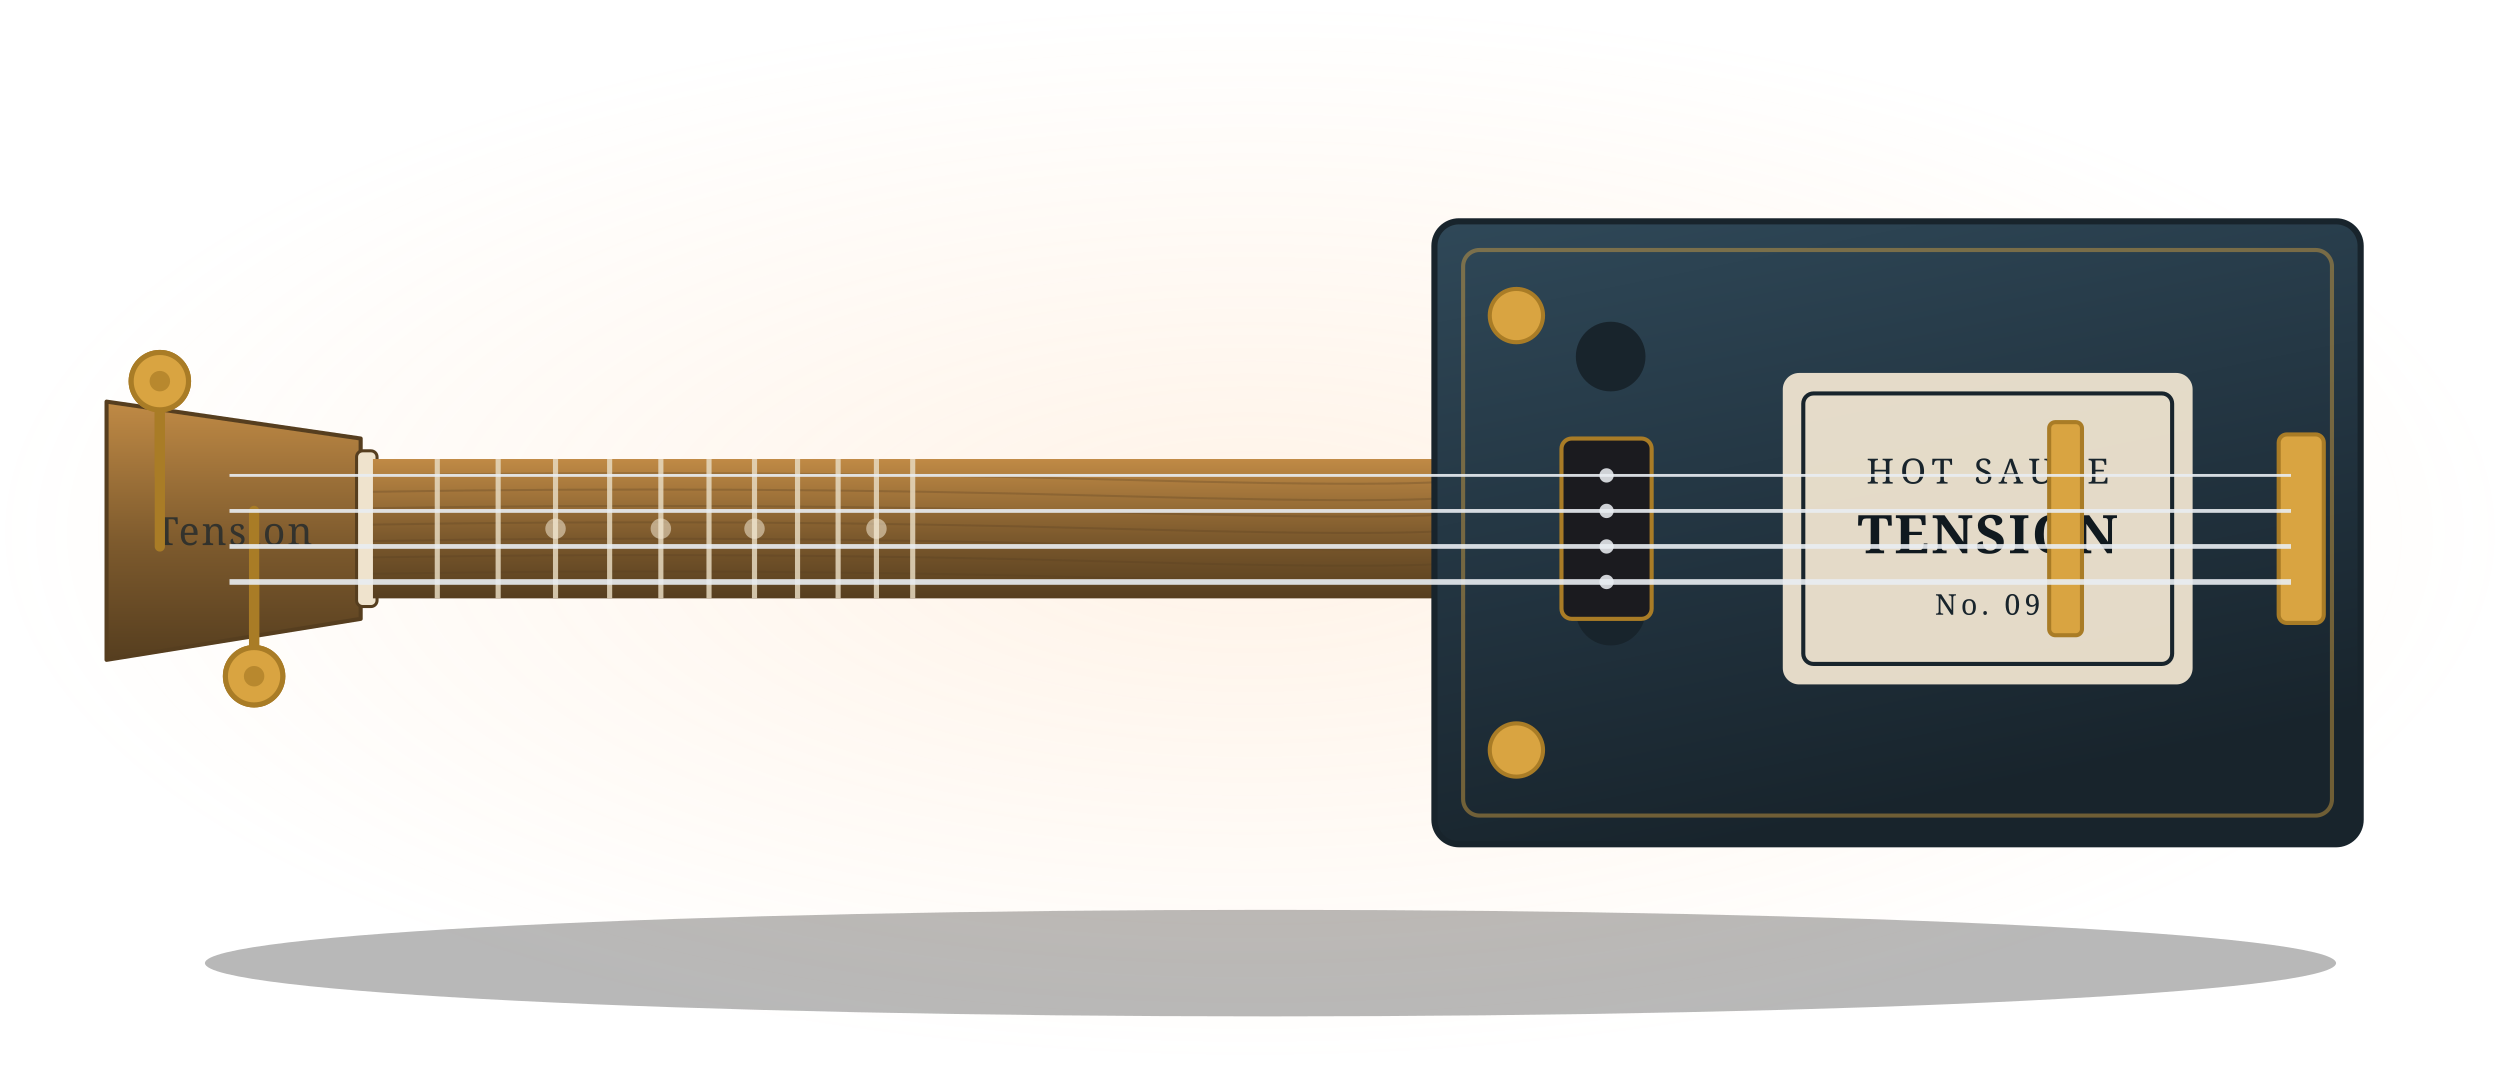
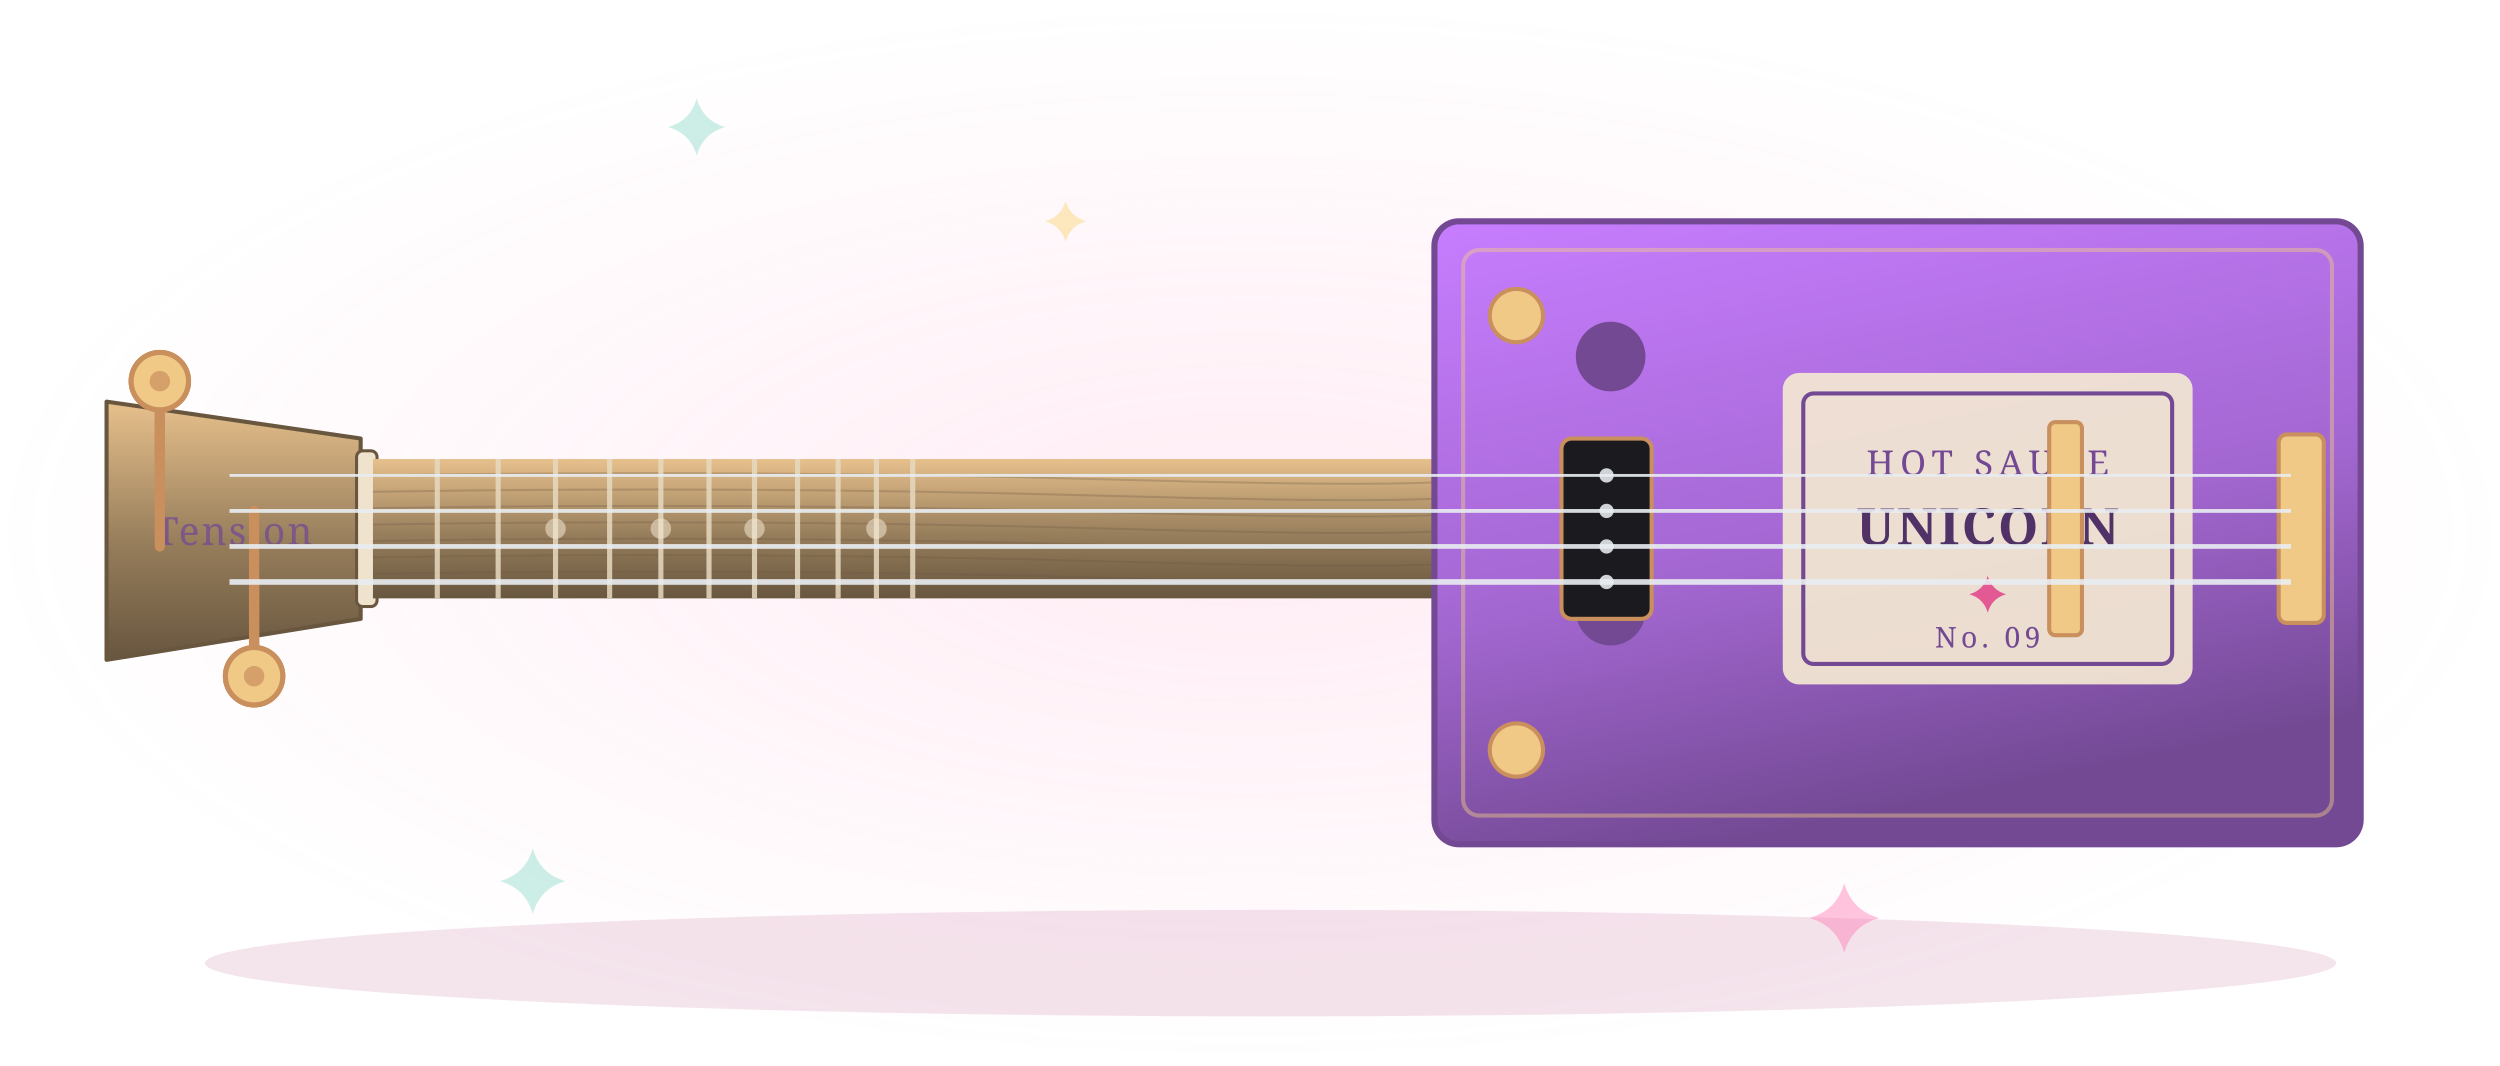
- <svg xmlns="http://www.w3.org/2000/svg" viewBox="0 0 1220 520" role="img" aria-label="Illustration of a 4-string cigar box guitar, the TENSION build">
+ <svg xmlns="http://www.w3.org/2000/svg" viewBox="0 0 1220 520" role="img" aria-label="Illustration of a 4-string cigar box guitar, the UNICORN build">
  <defs>
    <linearGradient id="w9" x1="0" y1="0" x2="0" y2="1">
-       <stop offset="0" stop-color="#c08a45" />
-       <stop offset=".55" stop-color="#7d5a2d" />
-       <stop offset="1" stop-color="#563e1f" />
+       <stop offset="0" stop-color="#e7c08c" />
+       <stop offset=".55" stop-color="#967d5b" />
+       <stop offset="1" stop-color="#68563f" />
    </linearGradient>
    <linearGradient id="b9" x1="0" y1="0" x2=".3" y2="1">
-       <stop offset="0" stop-color="#2f4858" />
-       <stop offset=".6" stop-color="#21323e" />
-       <stop offset="1" stop-color="#18242c" />
+       <stop offset="0" stop-color="#c77dff" />
+       <stop offset=".6" stop-color="#a367d1" />
+       <stop offset="1" stop-color="#734994" />
    </linearGradient>
    <radialGradient id="g9" cx=".5" cy=".5" r=".5">
-       <stop offset="0" stop-color="#ffb46b" stop-opacity=".16" />
-       <stop offset="1" stop-color="#ffb46b" stop-opacity="0" />
+       <stop offset="0" stop-color="#ff6fae" stop-opacity=".13" />
+       <stop offset="1" stop-color="#ff6fae" stop-opacity="0" />
    </radialGradient>
  </defs>
-   <ellipse cx="620" cy="470" rx="520" ry="26" fill="#000" opacity=".28" />
+   <ellipse cx="620" cy="470" rx="520" ry="26" fill="#c9799f" opacity=".2" />
  <rect width="1220" height="520" fill="url(#g9)" />
-   <path d="M52 196 L176 214 L176 302 L52 322 Z" fill="url(#w9)" stroke="#563e1f" stroke-width="2" stroke-linejoin="round" />
-   <text x="114" y="266" font-family="Georgia, serif" font-size="19" fill="#18242c" text-anchor="middle" opacity=".75" letter-spacing="1">Tension</text>
+   <path d="M340 48 Q343.08 58.92, 354 62 Q343.08 65.08, 340 76 Q336.92 65.08, 326 62 Q336.92 58.92, 340 48 Z" fill="#7fd8c4" opacity="0.4" />
+   <path d="M520 98 Q522.2 105.8, 530 108 Q522.2 110.2, 520 118 Q517.8 110.2, 510 108 Q517.8 105.8, 520 98 Z" fill="#f7cf5c" opacity="0.4" />
+   <path d="M1080 121 Q1082.42 129.58, 1091 132 Q1082.42 134.42, 1080 143 Q1077.58 134.42, 1069 132 Q1077.58 129.58, 1080 121 Z" fill="#b98cf0" opacity="0.4" />
+   <path d="M260 414 Q263.52 426.48, 276 430 Q263.52 433.52, 260 446 Q256.48 433.52, 244 430 Q256.48 426.48, 260 414 Z" fill="#7fd8c4" opacity="0.4" />
+   <path d="M900 431 Q903.74 444.26, 917 448 Q903.74 451.74, 900 465 Q896.26 451.74, 883 448 Q896.26 444.26, 900 431 Z" fill="#ff6fae" opacity="0.4" />
+   <path d="M1120 375 Q1122.86 385.14, 1133 388 Q1122.86 390.86, 1120 401 Q1117.14 390.86, 1107 388 Q1117.14 385.14, 1120 375 Z" fill="#b98cf0" opacity="0.4" />
+   <path d="M52 196 L176 214 L176 302 L52 322 Z" fill="url(#w9)" stroke="#68563f" stroke-width="2" stroke-linejoin="round" />
+   <text x="114" y="266" font-family="Georgia, serif" font-size="19" fill="#734994" text-anchor="middle" opacity=".75" letter-spacing="1">Tension</text>
  <g>
-     <line x1="78" y1="186" x2="78" y2="232" stroke="#a97c26" stroke-width="5" stroke-linecap="round" />
-     <circle cx="78" cy="186" r="14" fill="#d9a441" stroke="#a97c26" stroke-width="2.5" />
-     <circle cx="78" cy="186" r="5" fill="#a97c26" opacity=".7" />
+     <line x1="78" y1="186" x2="78" y2="232" stroke="#c98f5c" stroke-width="5" stroke-linecap="round" />
+     <circle cx="78" cy="186" r="14" fill="#f0c987" stroke="#c98f5c" stroke-width="2.5" />
+     <circle cx="78" cy="186" r="5" fill="#c98f5c" opacity=".7" />
  </g>
  <g>
-     <line x1="124" y1="330" x2="124" y2="249.333" stroke="#a97c26" stroke-width="5" stroke-linecap="round" />
-     <circle cx="124" cy="330" r="14" fill="#d9a441" stroke="#a97c26" stroke-width="2.5" />
-     <circle cx="124" cy="330" r="5" fill="#a97c26" opacity=".7" />
+     <line x1="124" y1="330" x2="124" y2="249.333" stroke="#c98f5c" stroke-width="5" stroke-linecap="round" />
+     <circle cx="124" cy="330" r="14" fill="#f0c987" stroke="#c98f5c" stroke-width="2.5" />
+     <circle cx="124" cy="330" r="5" fill="#c98f5c" opacity=".7" />
  </g>
  <g>
-     <line x1="78" y1="186" x2="78" y2="266.667" stroke="#a97c26" stroke-width="5" stroke-linecap="round" />
-     <circle cx="78" cy="186" r="14" fill="#d9a441" stroke="#a97c26" stroke-width="2.5" />
-     <circle cx="78" cy="186" r="5" fill="#a97c26" opacity=".7" />
+     <line x1="78" y1="186" x2="78" y2="266.667" stroke="#c98f5c" stroke-width="5" stroke-linecap="round" />
+     <circle cx="78" cy="186" r="14" fill="#f0c987" stroke="#c98f5c" stroke-width="2.5" />
+     <circle cx="78" cy="186" r="5" fill="#c98f5c" opacity=".7" />
  </g>
  <g>
-     <line x1="124" y1="330" x2="124" y2="284" stroke="#a97c26" stroke-width="5" stroke-linecap="round" />
-     <circle cx="124" cy="330" r="14" fill="#d9a441" stroke="#a97c26" stroke-width="2.5" />
-     <circle cx="124" cy="330" r="5" fill="#a97c26" opacity=".7" />
+     <line x1="124" y1="330" x2="124" y2="284" stroke="#c98f5c" stroke-width="5" stroke-linecap="round" />
+     <circle cx="124" cy="330" r="14" fill="#f0c987" stroke="#c98f5c" stroke-width="2.5" />
+     <circle cx="124" cy="330" r="5" fill="#c98f5c" opacity=".7" />
  </g>
-   <rect x="174" y="220" width="10" height="76" rx="3" fill="#efe3cd" stroke="#563e1f" stroke-width="1.5" />
+   <rect x="174" y="220" width="10" height="76" rx="3" fill="#efe3cd" stroke="#68563f" stroke-width="1.5" />
  <rect x="182" y="224" width="558" height="68" fill="url(#w9)" />
-   <path d="M182 232 Q 362 229, 542 234 T 720 232" stroke="#563e1f" stroke-width="1" fill="none" opacity=".28" />
-   <path d="M182 240 Q 362 237, 542 242 T 720 240" stroke="#563e1f" stroke-width="1" fill="none" opacity=".28" />
-   <path d="M182 248 Q 362 245, 542 250 T 720 248" stroke="#563e1f" stroke-width="1" fill="none" opacity=".28" />
-   <path d="M182 256 Q 362 253, 542 258 T 720 256" stroke="#563e1f" stroke-width="1" fill="none" opacity=".28" />
-   <path d="M182 264 Q 362 261, 542 266 T 720 264" stroke="#563e1f" stroke-width="1" fill="none" opacity=".28" />
-   <path d="M182 272 Q 362 269, 542 274 T 720 272" stroke="#563e1f" stroke-width="1" fill="none" opacity=".28" />
-   <path d="M182 280 Q 362 277, 542 282 T 720 280" stroke="#563e1f" stroke-width="1" fill="none" opacity=".28" />
+   <path d="M182 232 Q 362 229, 542 234 T 720 232" stroke="#68563f" stroke-width="1" fill="none" opacity=".28" />
+   <path d="M182 240 Q 362 237, 542 242 T 720 240" stroke="#68563f" stroke-width="1" fill="none" opacity=".28" />
+   <path d="M182 248 Q 362 245, 542 250 T 720 248" stroke="#68563f" stroke-width="1" fill="none" opacity=".28" />
+   <path d="M182 256 Q 362 253, 542 258 T 720 256" stroke="#68563f" stroke-width="1" fill="none" opacity=".28" />
+   <path d="M182 264 Q 362 261, 542 266 T 720 264" stroke="#68563f" stroke-width="1" fill="none" opacity=".28" />
+   <path d="M182 272 Q 362 269, 542 274 T 720 272" stroke="#68563f" stroke-width="1" fill="none" opacity=".28" />
+   <path d="M182 280 Q 362 277, 542 282 T 720 280" stroke="#68563f" stroke-width="1" fill="none" opacity=".28" />
  <line x1="213.4" y1="224" x2="213.4" y2="292" stroke="#e6d9c0" stroke-width="2.5" opacity=".85" />
  <line x1="243.1" y1="224" x2="243.1" y2="292" stroke="#e6d9c0" stroke-width="2.5" opacity=".85" />
  <line x1="271.1" y1="224" x2="271.1" y2="292" stroke="#e6d9c0" stroke-width="2.5" opacity=".85" />
  <line x1="297.5" y1="224" x2="297.5" y2="292" stroke="#e6d9c0" stroke-width="2.5" opacity=".85" />
  <line x1="322.5" y1="224" x2="322.5" y2="292" stroke="#e6d9c0" stroke-width="2.5" opacity=".85" />
  <line x1="346.0" y1="224" x2="346.0" y2="292" stroke="#e6d9c0" stroke-width="2.5" opacity=".85" />
  <line x1="368.2" y1="224" x2="368.2" y2="292" stroke="#e6d9c0" stroke-width="2.5" opacity=".85" />
  <line x1="389.2" y1="224" x2="389.2" y2="292" stroke="#e6d9c0" stroke-width="2.5" opacity=".85" />
  <line x1="409.0" y1="224" x2="409.0" y2="292" stroke="#e6d9c0" stroke-width="2.5" opacity=".85" />
  <line x1="427.7" y1="224" x2="427.7" y2="292" stroke="#e6d9c0" stroke-width="2.5" opacity=".85" />
  <line x1="445.4" y1="224" x2="445.4" y2="292" stroke="#e6d9c0" stroke-width="2.5" opacity=".85" />
  <circle cx="271.1" cy="258" r="5" fill="#f3e7d2" opacity=".55" />
  <circle cx="322.5" cy="258" r="5" fill="#f3e7d2" opacity=".55" />
  <circle cx="368.2" cy="258" r="5" fill="#f3e7d2" opacity=".55" />
  <circle cx="427.7" cy="258" r="5" fill="#f3e7d2" opacity=".55" />
-   <rect x="700" y="108" width="452" height="304" rx="12" fill="url(#b9)" stroke="#18242c" stroke-width="3" />
-   <rect x="714" y="122" width="424" height="276" rx="8" fill="none" stroke="#d9a441" stroke-width="2" opacity=".45" />
+   <rect x="700" y="108" width="452" height="304" rx="12" fill="url(#b9)" stroke="#734994" stroke-width="3" />
+   <rect x="714" y="122" width="424" height="276" rx="8" fill="none" stroke="#f0c987" stroke-width="2" opacity=".45" />
  <rect x="870" y="182" width="200" height="152" rx="8" fill="#f2e6d2" opacity=".93" />
-   <rect x="880" y="192" width="180" height="132" rx="5" fill="none" stroke="#18242c" stroke-width="2" />
-   <text x="970" y="236" font-family="Georgia, serif" font-size="17" fill="#18242c" text-anchor="middle" letter-spacing="3">HOT SAUCE</text>
-   <text x="970" y="270" font-family="Georgia, serif" font-weight="bold" font-size="26" fill="#10191f" text-anchor="middle" letter-spacing="1">TENSION</text>
-   <text x="970" y="300" font-family="Georgia, serif" font-size="14" fill="#18242c" text-anchor="middle" letter-spacing="2">No. 09</text>
-   <circle cx="786" cy="174" r="17" fill="#18242c" />
-   <circle cx="786" cy="298" r="17" fill="#18242c" />
-   <rect x="762" y="214" width="44" height="88" rx="5" fill="#1b1b1f" stroke="#a97c26" stroke-width="2" />
+   <rect x="880" y="192" width="180" height="132" rx="5" fill="none" stroke="#734994" stroke-width="2" />
+   <text x="970" y="232" font-family="Georgia, serif" font-size="17" fill="#734994" text-anchor="middle" letter-spacing="3">HOT SAUCE</text>
+   <text x="970" y="266" font-family="Georgia, serif" font-weight="bold" font-size="25" fill="#503266" text-anchor="middle" letter-spacing="1">UNICORN</text>
+   <path d="M970 281 Q971.98 288.02, 979 290 Q971.98 291.98, 970 299 Q968.02 291.98, 961 290 Q968.02 288.02, 970 281 Z" fill="#e0428a" opacity="0.85" />
+   <text x="970" y="316" font-family="Georgia, serif" font-size="14" fill="#734994" text-anchor="middle" letter-spacing="2">No. 09</text>
+   <circle cx="786" cy="174" r="17" fill="#734994" />
+   <circle cx="786" cy="298" r="17" fill="#734994" />
+   <rect x="762" y="214" width="44" height="88" rx="5" fill="#1b1b1f" stroke="#c98f5c" stroke-width="2" />
  <circle cx="784" cy="232" r="3.5" fill="#cfd2d6" />
  <circle cx="784" cy="249.333" r="3.5" fill="#cfd2d6" />
  <circle cx="784" cy="266.667" r="3.5" fill="#cfd2d6" />
  <circle cx="784" cy="284" r="3.5" fill="#cfd2d6" />
-   <rect x="1000" y="206" width="16" height="104" rx="3" fill="#d9a441" stroke="#a97c26" stroke-width="2" />
-   <rect x="1112" y="212" width="22" height="92" rx="4" fill="#d9a441" stroke="#a97c26" stroke-width="2" />
-   <circle cx="740" cy="366" r="13" fill="#d9a441" stroke="#a97c26" stroke-width="2" />
-   <circle cx="740" cy="154" r="13" fill="#d9a441" stroke="#a97c26" stroke-width="2" />
+   <rect x="1000" y="206" width="16" height="104" rx="3" fill="#f0c987" stroke="#c98f5c" stroke-width="2" />
+   <rect x="1112" y="212" width="22" height="92" rx="4" fill="#f0c987" stroke="#c98f5c" stroke-width="2" />
+   <circle cx="740" cy="366" r="13" fill="#f0c987" stroke="#c98f5c" stroke-width="2" />
+   <circle cx="740" cy="154" r="13" fill="#f0c987" stroke="#c98f5c" stroke-width="2" />
  <line x1="112" y1="232" x2="1118" y2="232" stroke="#e9edf2" stroke-width="1.4" opacity=".9" />
  <line x1="112" y1="249.333" x2="1118" y2="249.333" stroke="#e9edf2" stroke-width="1.85" opacity=".9" />
  <line x1="112" y1="266.667" x2="1118" y2="266.667" stroke="#e9edf2" stroke-width="2.3" opacity=".9" />
  <line x1="112" y1="284" x2="1118" y2="284" stroke="#e9edf2" stroke-width="2.75" opacity=".9" />
</svg>
